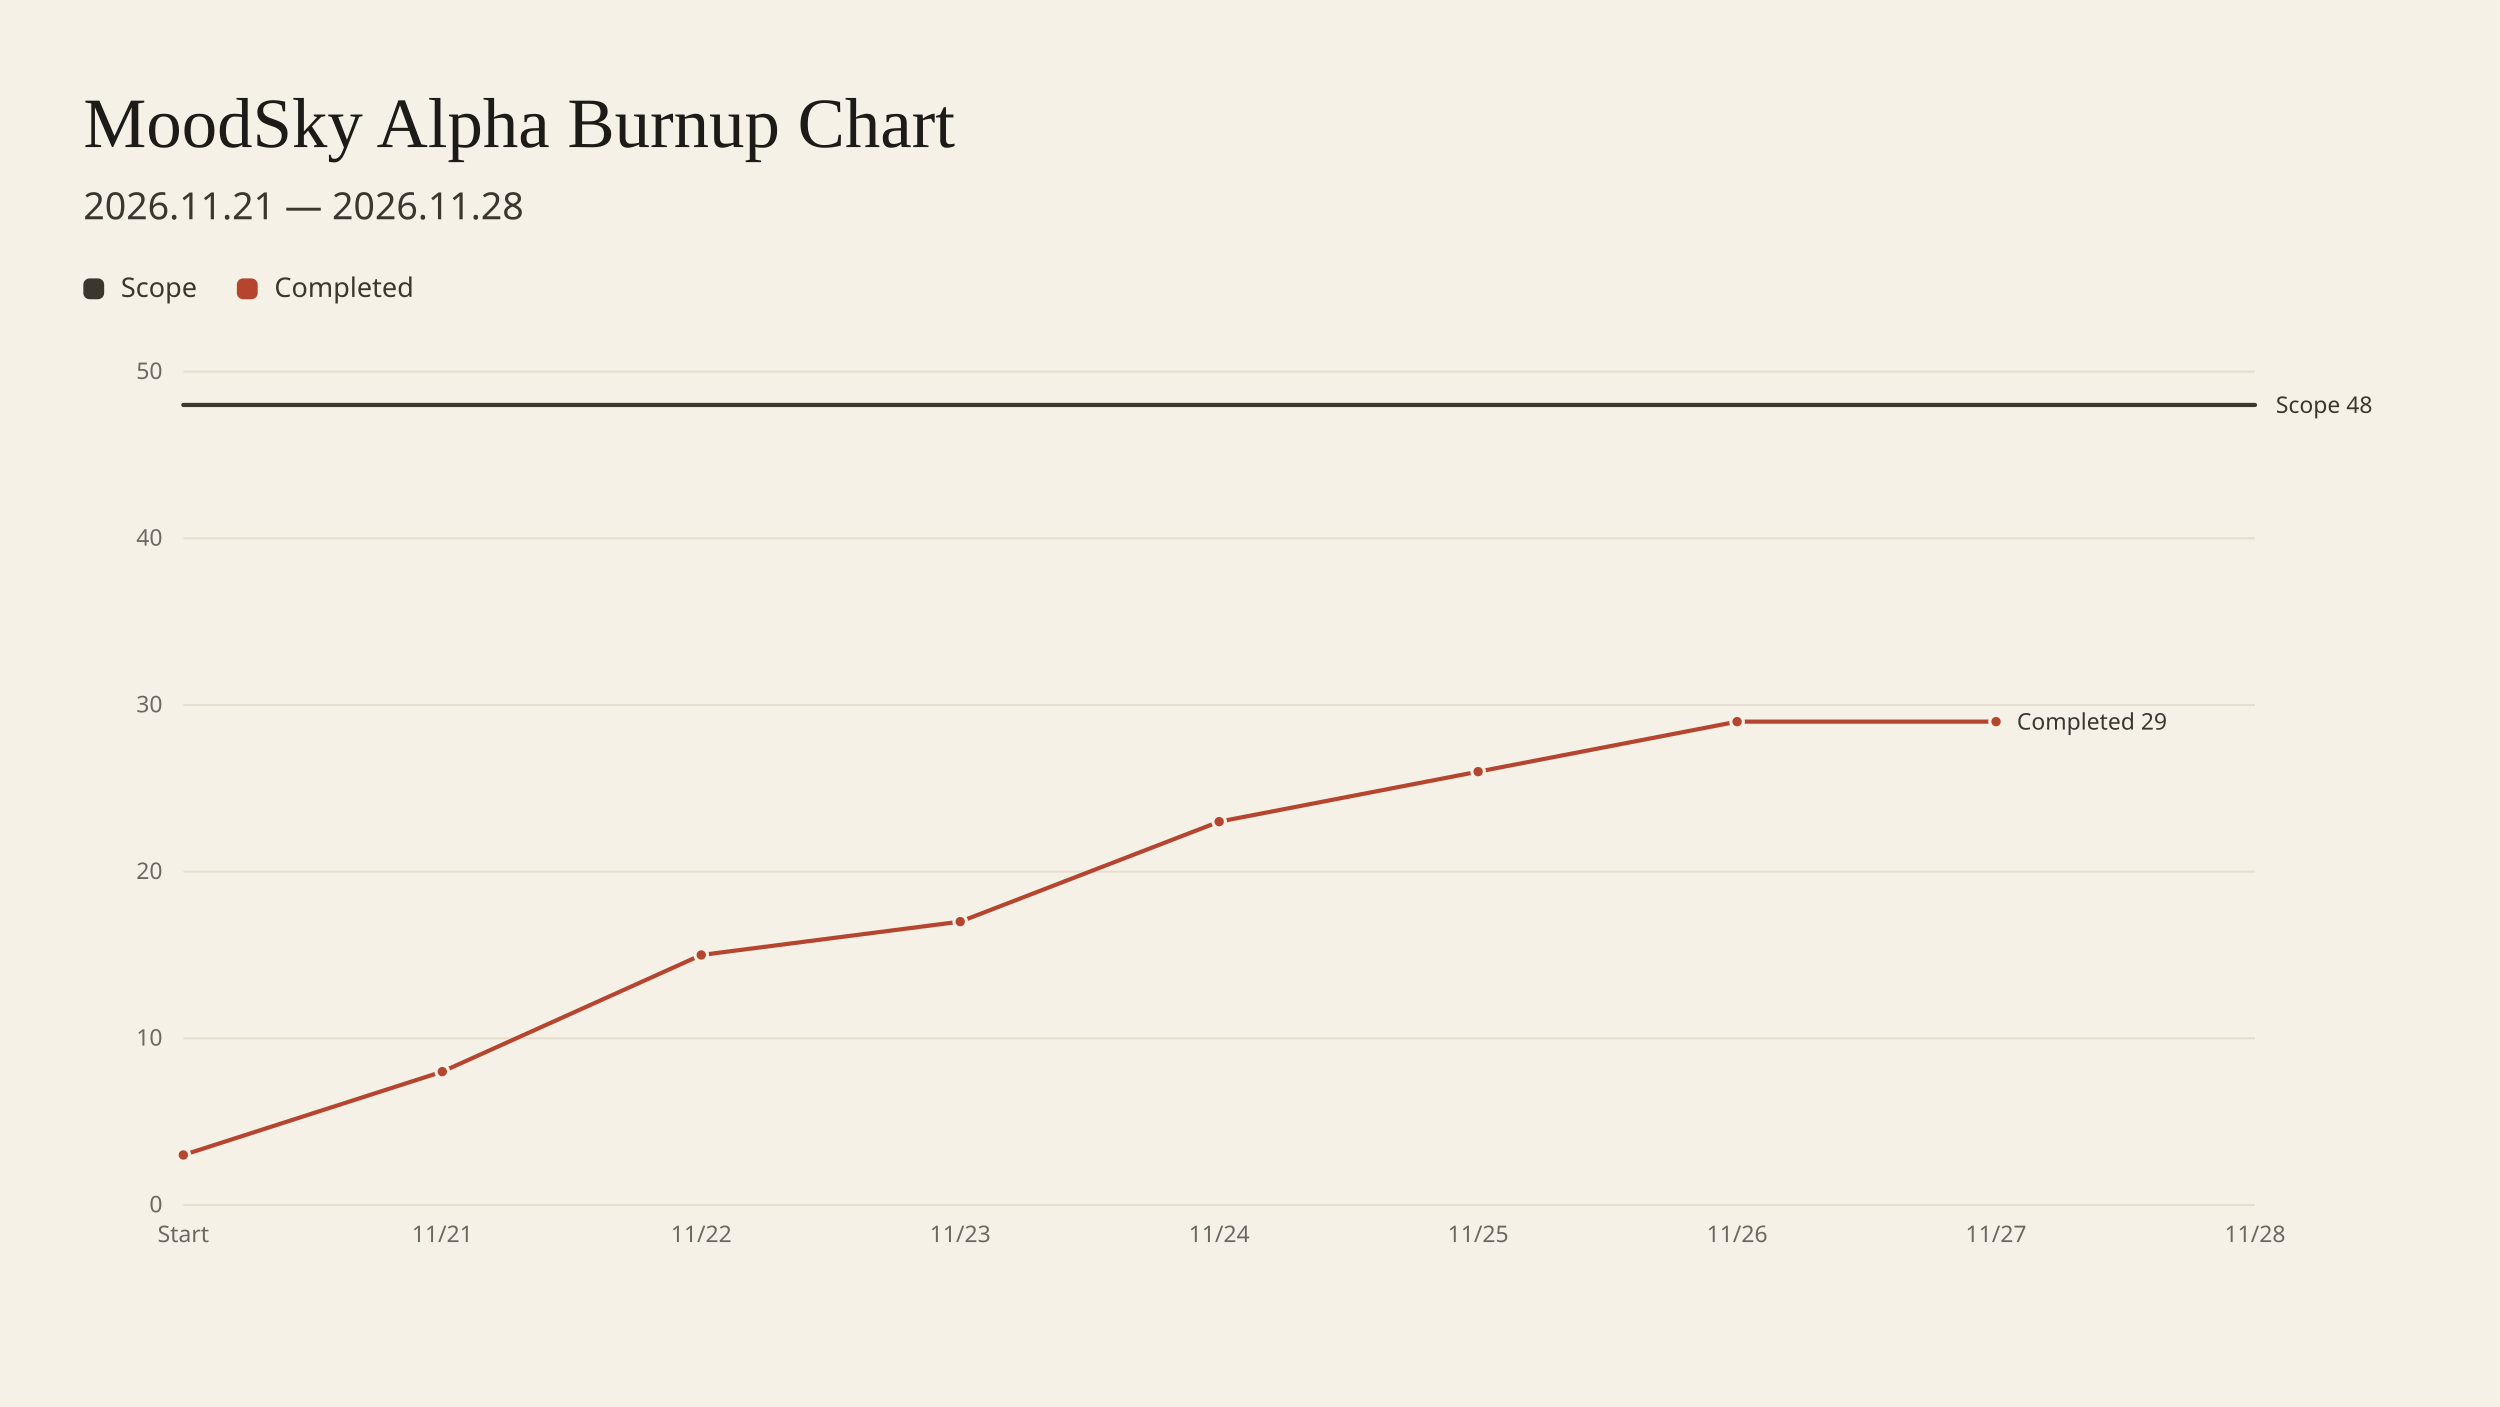
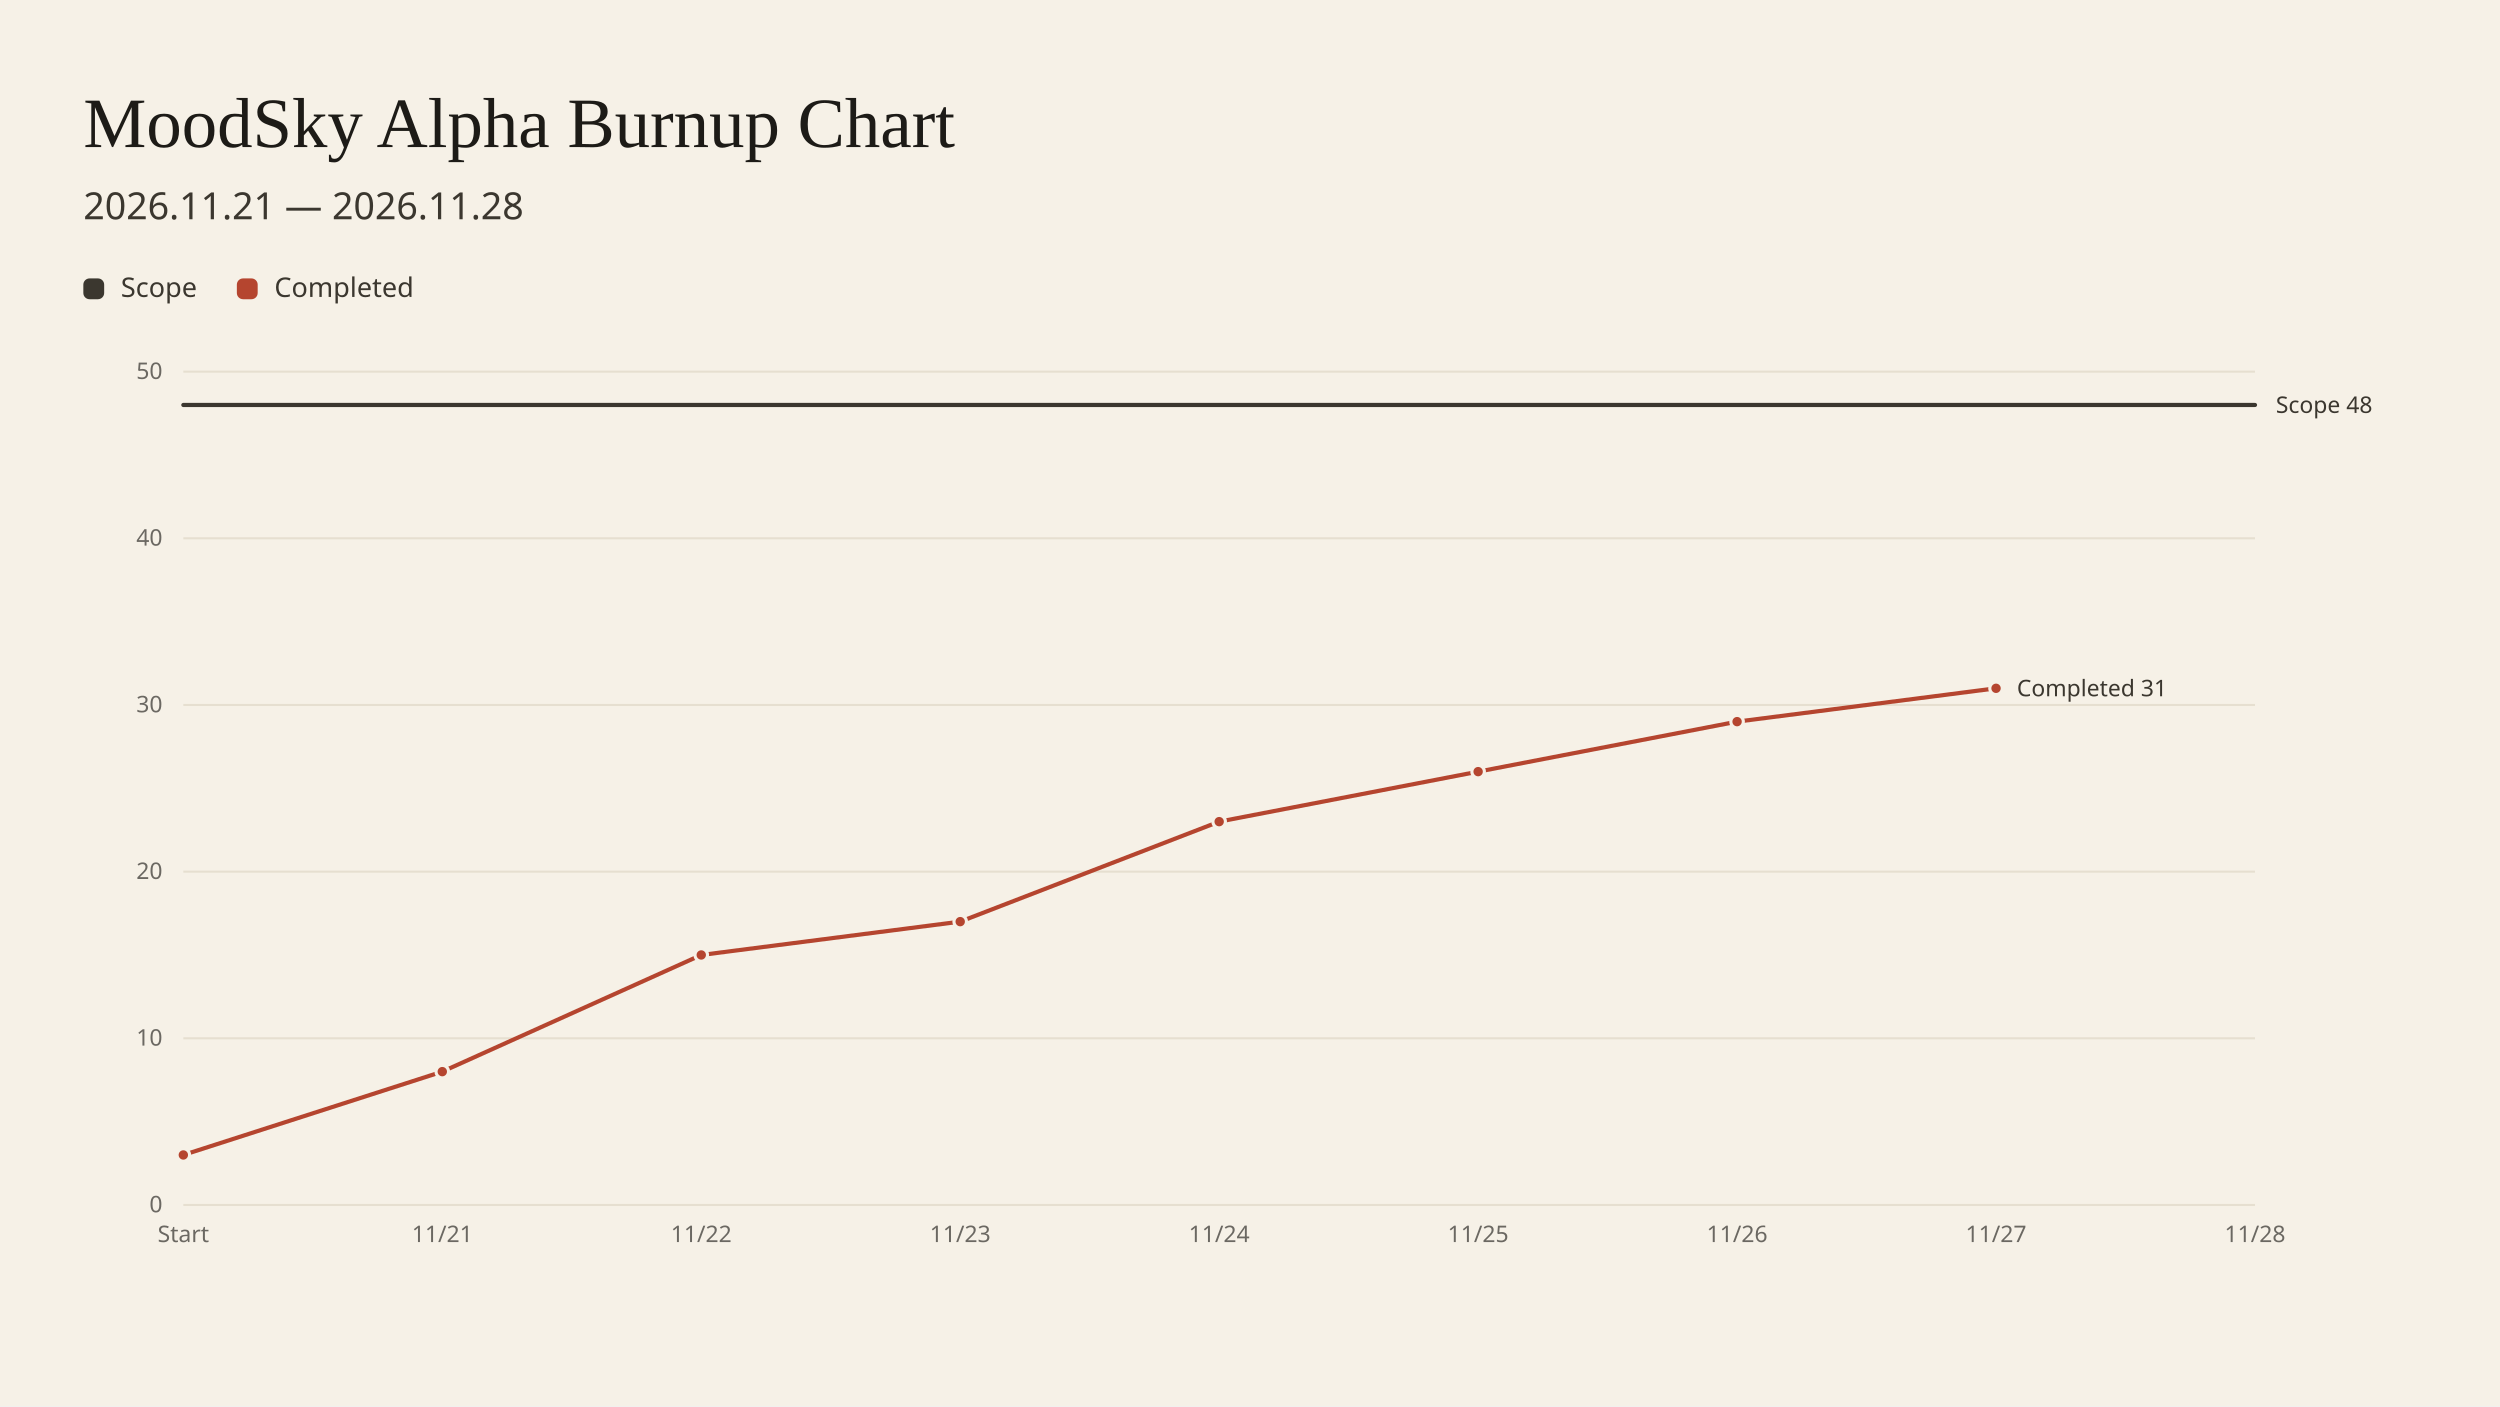
<svg xmlns="http://www.w3.org/2000/svg" width="1200" height="675" viewBox="0 0 1200 675" font-family="'Geist Variable', system-ui, sans-serif">
  <defs />
  <rect width="1200" height="675" fill="#f6f1e7" />
  <text x="40" y="70.6" font-family="Georgia, &quot;Times New Roman&quot;, serif" font-size="34" font-weight="400" fill="rgb(29, 27, 23)">
    <tspan x="40" dy="0">MoodSky Alpha Burnup Chart</tspan>
  </text>
  <text x="40" y="105.242" font-family="&quot;Geist Variable&quot;, system-ui, sans-serif" font-size="18" font-weight="400" fill="rgb(59, 55, 47)">
    <tspan x="40" dy="0">2026.11.21 — 2026.11.28</tspan>
  </text>
  <rect x="40" y="133.635" width="10" height="10" rx="3" fill="rgb(59, 55, 47)" />
  <rect x="113.687" y="133.635" width="10" height="10" rx="3" fill="rgb(181, 69, 47)" />
  <text x="58" y="142.535" font-family="&quot;Geist Variable&quot;, system-ui, sans-serif" font-size="13" font-weight="400" fill="rgb(59, 55, 47)">
    <tspan x="58" dy="0">Scope</tspan>
  </text>
  <text x="131.688" y="142.535" font-family="&quot;Geist Variable&quot;, system-ui, sans-serif" font-size="13" font-weight="400" fill="rgb(59, 55, 47)">
    <tspan x="131.688" dy="0">Completed</tspan>
  </text>
  <svg viewBox="0 0 1120 452" width="1120" height="452" role="img" x="40" y="162.385">
    <g transform="translate(48,16)">
      <g class="axis axis-y" fill="none" font-size="10" font-family="sans-serif" text-anchor="end">
        <g class="tick" opacity="1" transform="translate(0,400)">
          <line stroke="#e6dfd0" x2="994.4" />
          <text fill="#6b6862" x="-10" dy="0.32em" style="font-size: 11px; font-variant-numeric: tabular-nums;">0</text>
        </g>
        <g class="tick" opacity="1" transform="translate(0,320)">
          <line stroke="#e6dfd0" x2="994.4" />
          <text fill="#6b6862" x="-10" dy="0.32em" style="font-size: 11px; font-variant-numeric: tabular-nums;">10</text>
        </g>
        <g class="tick" opacity="1" transform="translate(0,240)">
          <line stroke="#e6dfd0" x2="994.4" />
          <text fill="#6b6862" x="-10" dy="0.32em" style="font-size: 11px; font-variant-numeric: tabular-nums;">20</text>
        </g>
        <g class="tick" opacity="1" transform="translate(0,160)">
          <line stroke="#e6dfd0" x2="994.4" />
          <text fill="#6b6862" x="-10" dy="0.32em" style="font-size: 11px; font-variant-numeric: tabular-nums;">30</text>
        </g>
        <g class="tick" opacity="1" transform="translate(0,80)">
          <line stroke="#e6dfd0" x2="994.4" />
          <text fill="#6b6862" x="-10" dy="0.32em" style="font-size: 11px; font-variant-numeric: tabular-nums;">40</text>
        </g>
        <g class="tick" opacity="1" transform="translate(0,0)">
          <line stroke="#e6dfd0" x2="994.4" />
          <text fill="#6b6862" x="-10" dy="0.32em" style="font-size: 11px; font-variant-numeric: tabular-nums;">50</text>
        </g>
      </g>
      <g class="axis axis-x" transform="translate(0,400)" fill="none" font-size="10" font-family="sans-serif" text-anchor="middle">
        <g class="tick" opacity="1" transform="translate(0,0)">
          <line stroke="currentColor" y2="0" />
          <text fill="#6b6862" y="10" dy="0.71em" style="font-size: 11px; font-variant-numeric: tabular-nums;">Start</text>
        </g>
        <g class="tick" opacity="1" transform="translate(124.3,0)">
          <line stroke="currentColor" y2="0" />
          <text fill="#6b6862" y="10" dy="0.71em" style="font-size: 11px; font-variant-numeric: tabular-nums;">11/21</text>
        </g>
        <g class="tick" opacity="1" transform="translate(248.6,0)">
          <line stroke="currentColor" y2="0" />
          <text fill="#6b6862" y="10" dy="0.71em" style="font-size: 11px; font-variant-numeric: tabular-nums;">11/22</text>
        </g>
        <g class="tick" opacity="1" transform="translate(372.9,0)">
          <line stroke="currentColor" y2="0" />
          <text fill="#6b6862" y="10" dy="0.71em" style="font-size: 11px; font-variant-numeric: tabular-nums;">11/23</text>
        </g>
        <g class="tick" opacity="1" transform="translate(497.2,0)">
          <line stroke="currentColor" y2="0" />
          <text fill="#6b6862" y="10" dy="0.71em" style="font-size: 11px; font-variant-numeric: tabular-nums;">11/24</text>
        </g>
        <g class="tick" opacity="1" transform="translate(621.5,0)">
          <line stroke="currentColor" y2="0" />
          <text fill="#6b6862" y="10" dy="0.71em" style="font-size: 11px; font-variant-numeric: tabular-nums;">11/25</text>
        </g>
        <g class="tick" opacity="1" transform="translate(745.8,0)">
          <line stroke="currentColor" y2="0" />
          <text fill="#6b6862" y="10" dy="0.71em" style="font-size: 11px; font-variant-numeric: tabular-nums;">11/26</text>
        </g>
        <g class="tick" opacity="1" transform="translate(870.1,0)">
          <line stroke="currentColor" y2="0" />
          <text fill="#6b6862" y="10" dy="0.71em" style="font-size: 11px; font-variant-numeric: tabular-nums;">11/27</text>
        </g>
        <g class="tick" opacity="1" transform="translate(994.4,0)">
          <line stroke="currentColor" y2="0" />
          <text fill="#6b6862" y="10" dy="0.71em" style="font-size: 11px; font-variant-numeric: tabular-nums;">11/28</text>
        </g>
      </g>
      <path d="M0,16L124.3,16L124.3,16L248.6,16L248.6,16L372.9,16L372.9,16L497.2,16L497.2,16L621.5,16L621.5,16L745.8,16L745.8,16L870.1,16L870.1,16L994.4,16L994.4,16" fill="none" stroke="#3b372f" stroke-width="2" stroke-linejoin="round" stroke-linecap="round" stroke-dashoffset="0" />
-       <path d="M0,376L124.3,336L248.6,280L372.9,264L497.2,216L621.5,192L745.8,168L870.1,168" fill="none" stroke="#b5452f" stroke-width="2" stroke-linejoin="round" stroke-linecap="round" stroke-dashoffset="0" />
+       <path d="M0,376L124.3,336L248.6,280L372.9,264L497.2,216L621.5,192L745.8,168L870.1,152" fill="none" stroke="#b5452f" stroke-width="2" stroke-linejoin="round" stroke-linecap="round" stroke-dashoffset="0" />
      <g>
        <circle cx="0" cy="376" r="3" fill="#b5452f" stroke="#f6f1e7" stroke-width="1.5" opacity="1" />
        <circle cx="124.3" cy="336" r="3" fill="#b5452f" stroke="#f6f1e7" stroke-width="1.5" opacity="1" />
        <circle cx="248.6" cy="280" r="3" fill="#b5452f" stroke="#f6f1e7" stroke-width="1.5" opacity="1" />
        <circle cx="372.9" cy="264" r="3" fill="#b5452f" stroke="#f6f1e7" stroke-width="1.5" opacity="1" />
        <circle cx="497.2" cy="216" r="3" fill="#b5452f" stroke="#f6f1e7" stroke-width="1.5" opacity="1" />
        <circle cx="621.5" cy="192" r="3" fill="#b5452f" stroke="#f6f1e7" stroke-width="1.5" opacity="1" />
        <circle cx="745.8" cy="168" r="3" fill="#b5452f" stroke="#f6f1e7" stroke-width="1.5" opacity="1" />
-         <circle cx="870.1" cy="168" r="3" fill="#b5452f" stroke="#f6f1e7" stroke-width="1.5" opacity="1" />
+         <circle cx="870.1" cy="152" r="3" fill="#b5452f" stroke="#f6f1e7" stroke-width="1.5" opacity="1" />
      </g>
      <text x="1004.4" y="16" text-anchor="start" dominant-baseline="middle" fill="#3b372f" style="font-size: 11px; font-variant-numeric: tabular-nums; pointer-events: none;">Scope 48</text>
-       <text x="880.1" y="168" text-anchor="start" dominant-baseline="middle" fill="#3b372f" style="font-size: 11px; font-variant-numeric: tabular-nums; pointer-events: none;">Completed 29</text>
+       <text x="880.1" y="152" text-anchor="start" dominant-baseline="middle" fill="#3b372f" style="font-size: 11px; font-variant-numeric: tabular-nums; pointer-events: none;">Completed 31</text>
      <g>
        <rect x="-62.15" y="0" width="124.3" height="400" fill="#ffffff" fill-opacity="0" style="cursor: default;" />
        <rect x="62.15" y="0" width="124.3" height="400" fill="#ffffff" fill-opacity="0" style="cursor: default;" />
        <rect x="186.45" y="0" width="124.3" height="400" fill="#ffffff" fill-opacity="0" style="cursor: default;" />
        <rect x="310.75" y="0" width="124.3" height="400" fill="#ffffff" fill-opacity="0" style="cursor: default;" />
        <rect x="435.05" y="0" width="124.3" height="400" fill="#ffffff" fill-opacity="0" style="cursor: default;" />
        <rect x="559.35" y="0" width="124.3" height="400" fill="#ffffff" fill-opacity="0" style="cursor: default;" />
        <rect x="683.65" y="0" width="124.3" height="400" fill="#ffffff" fill-opacity="0" style="cursor: default;" />
        <rect x="807.95" y="0" width="124.3" height="400" fill="#ffffff" fill-opacity="0" style="cursor: default;" />
        <rect x="932.25" y="0" width="124.3" height="400" fill="#ffffff" fill-opacity="0" style="cursor: default;" />
      </g>
    </g>
  </svg>
</svg>
